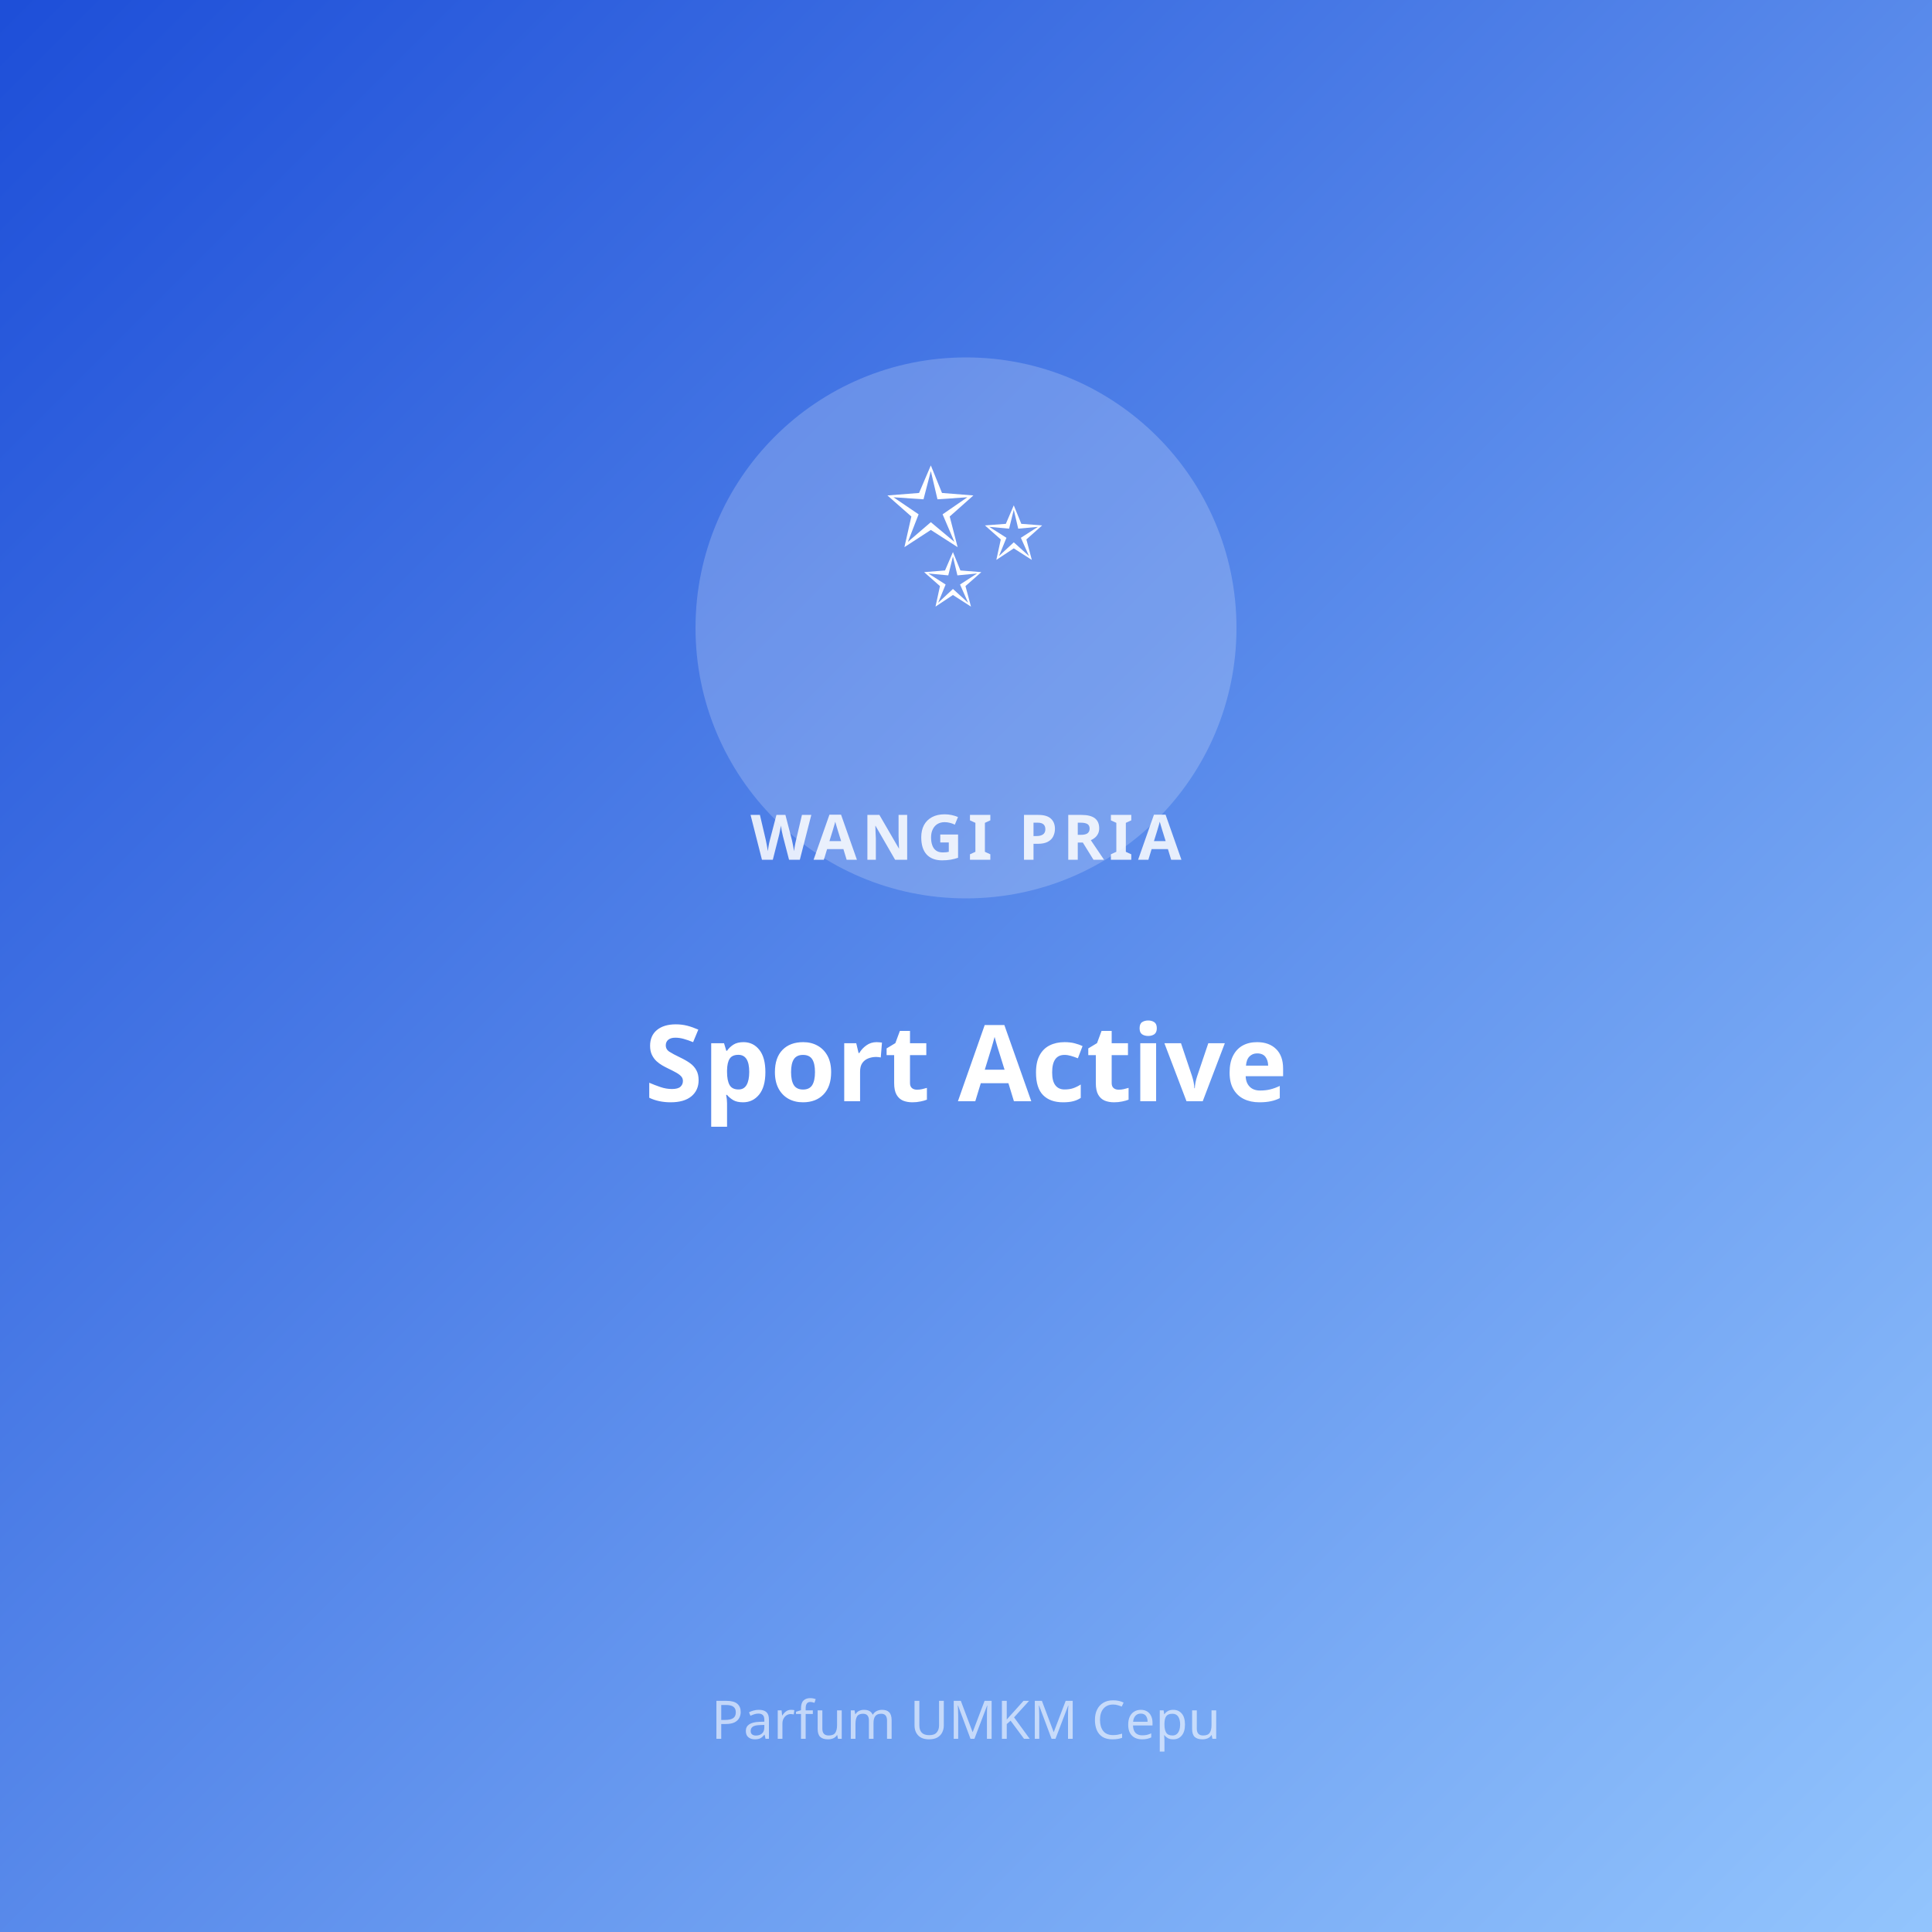
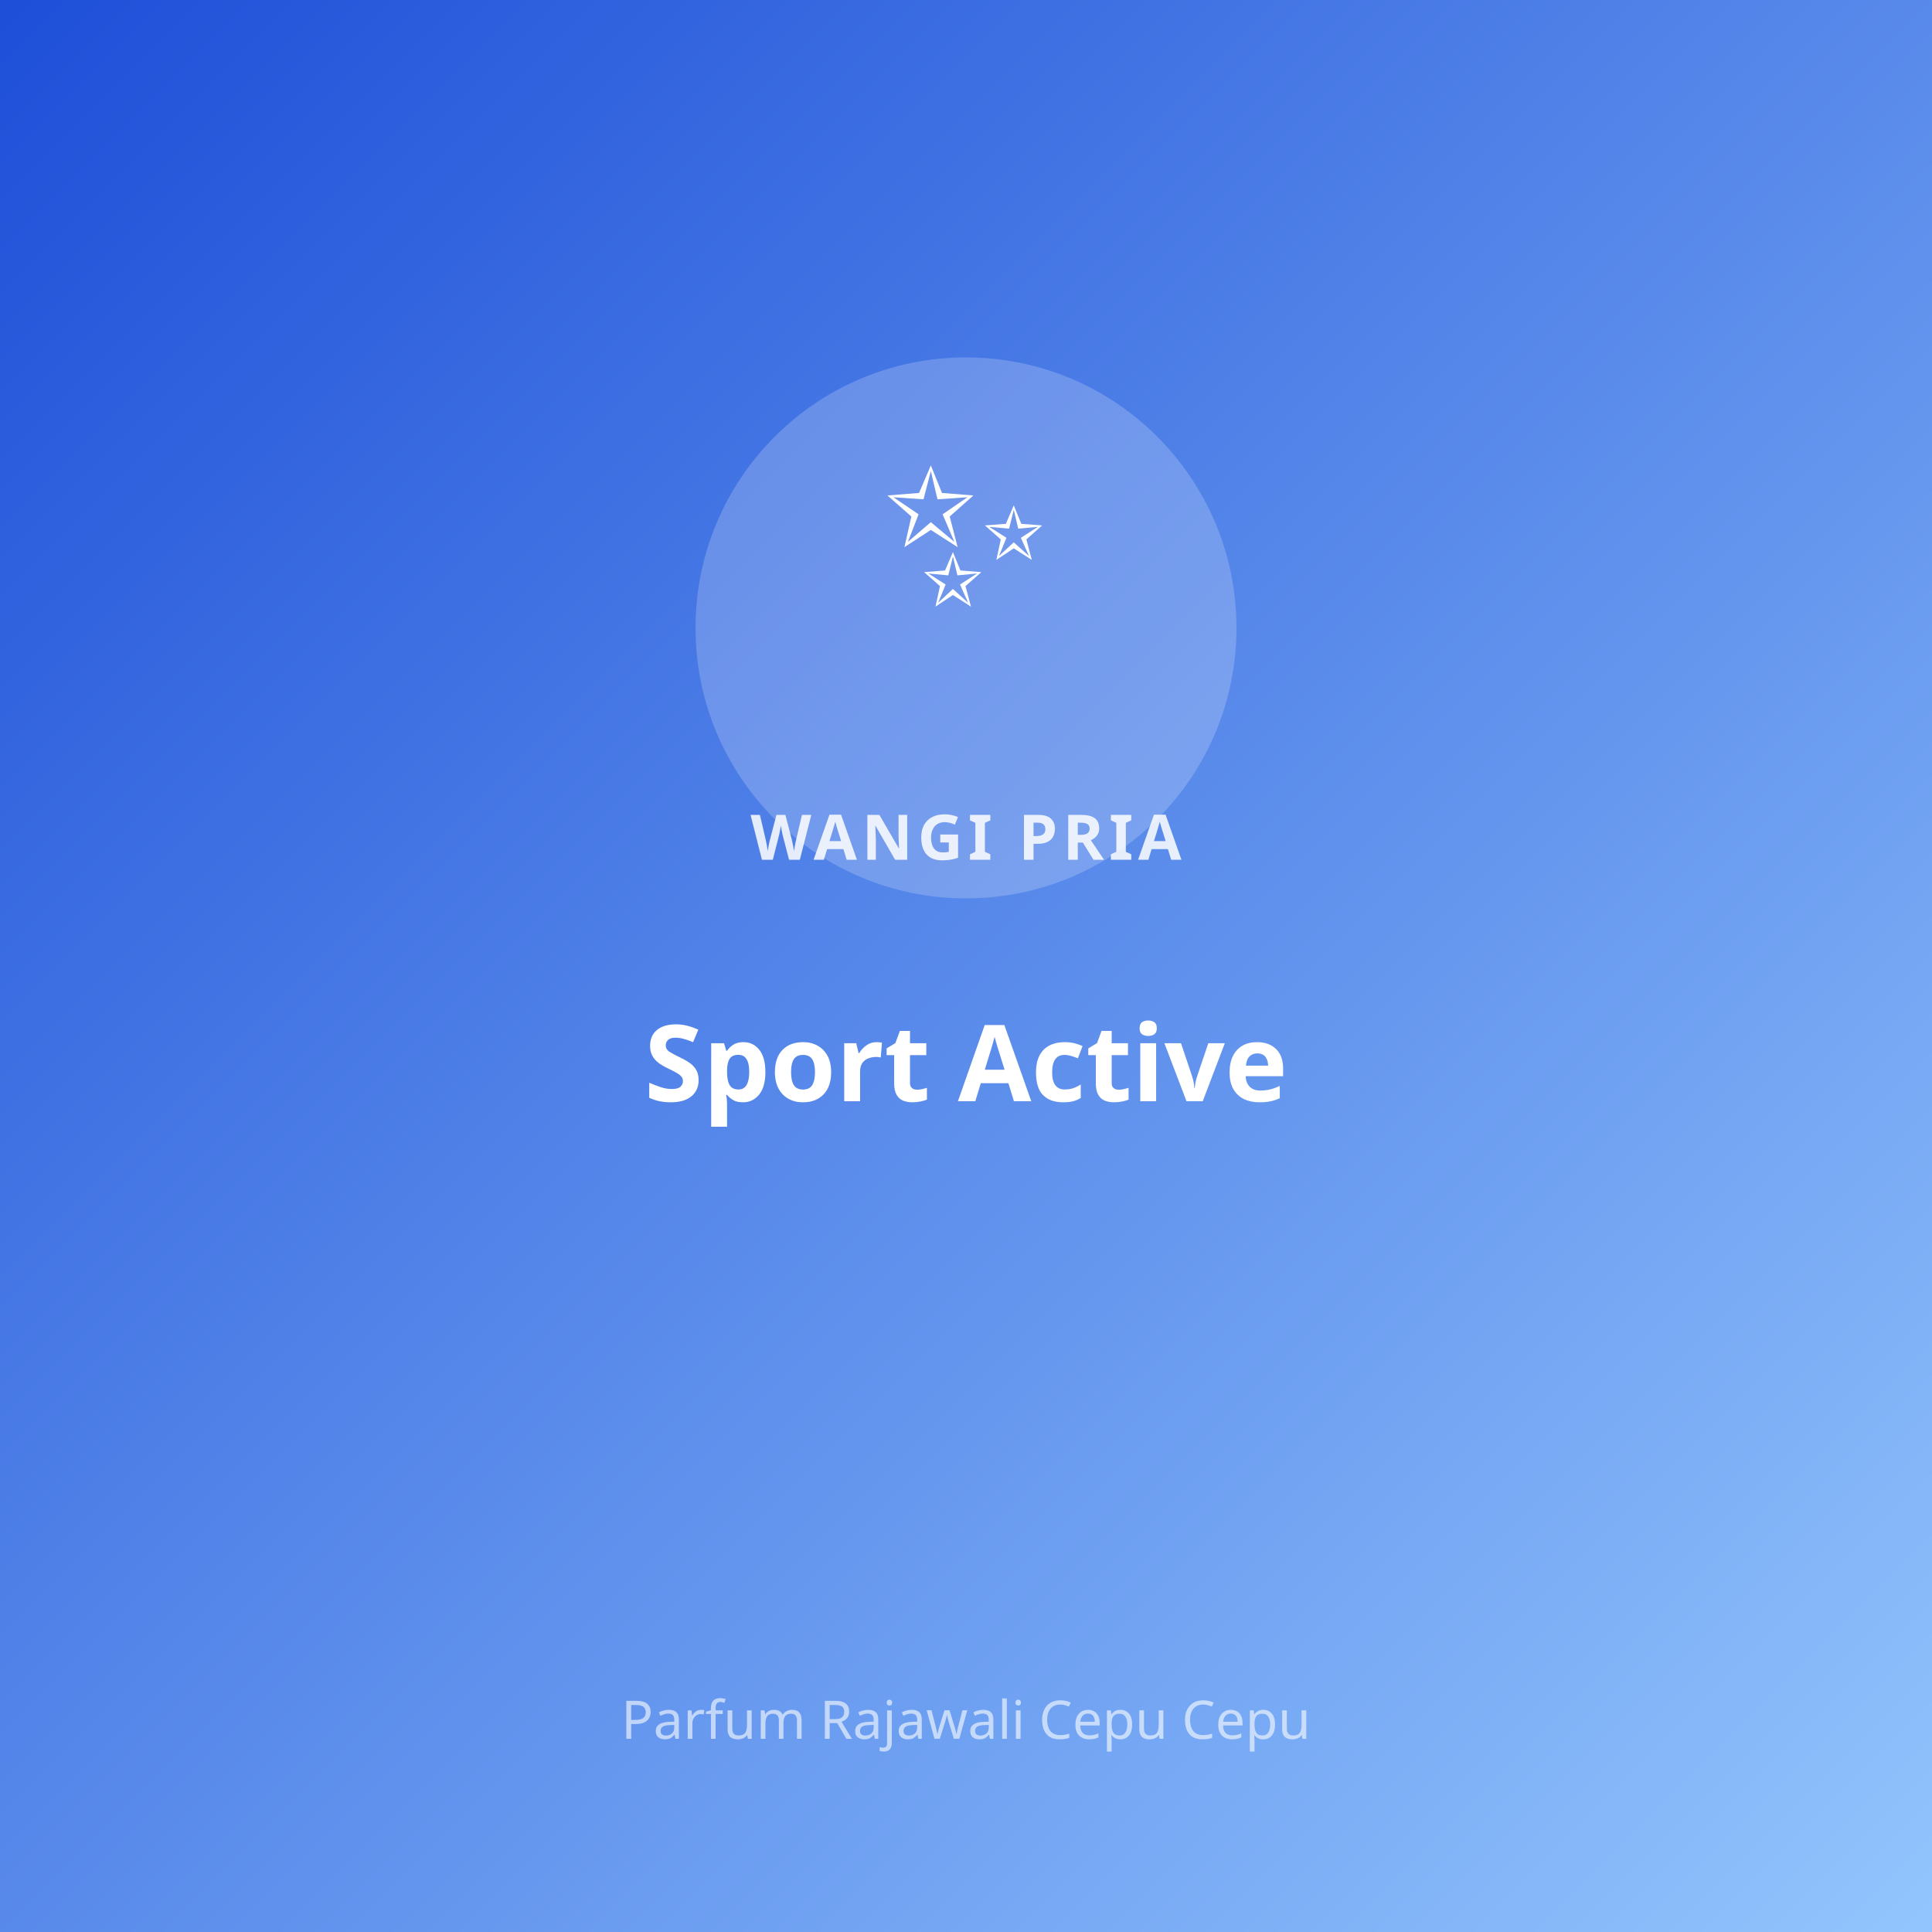
<svg xmlns="http://www.w3.org/2000/svg" width="400" height="400" viewBox="0 0 400 400">
  <defs>
    <linearGradient id="bg" x1="0%" y1="0%" x2="100%" y2="100%">
      <stop offset="0%" style="stop-color:#1d4ed8" />
      <stop offset="100%" style="stop-color:#93c5fd" />
    </linearGradient>
  </defs>
  <rect width="400" height="400" fill="url(#bg)" />
  <circle cx="200" cy="130" r="56" fill="rgba(255,255,255,0.2)" />
  <text x="200" y="125" text-anchor="middle" fill="white" font-family="system-ui,sans-serif" font-size="42">✨</text>
  <text x="200" y="178" text-anchor="middle" fill="rgba(255,255,255,0.85)" font-family="system-ui,sans-serif" font-size="13" font-weight="600" letter-spacing="1">WANGI PRIA</text>
  <text x="200" y="228" text-anchor="middle" fill="white" font-family="system-ui,sans-serif" font-size="22" font-weight="700">Sport Active</text>
-   <text x="200" y="360" text-anchor="middle" fill="rgba(255,255,255,0.6)" font-family="system-ui,sans-serif" font-size="11">Parfum UMKM Cepu</text>
+   <text x="200" y="360" text-anchor="middle" fill="rgba(255,255,255,0.6)" font-family="system-ui,sans-serif" font-size="11">Parfum Rajawali Cepu Cepu</text>
</svg>
